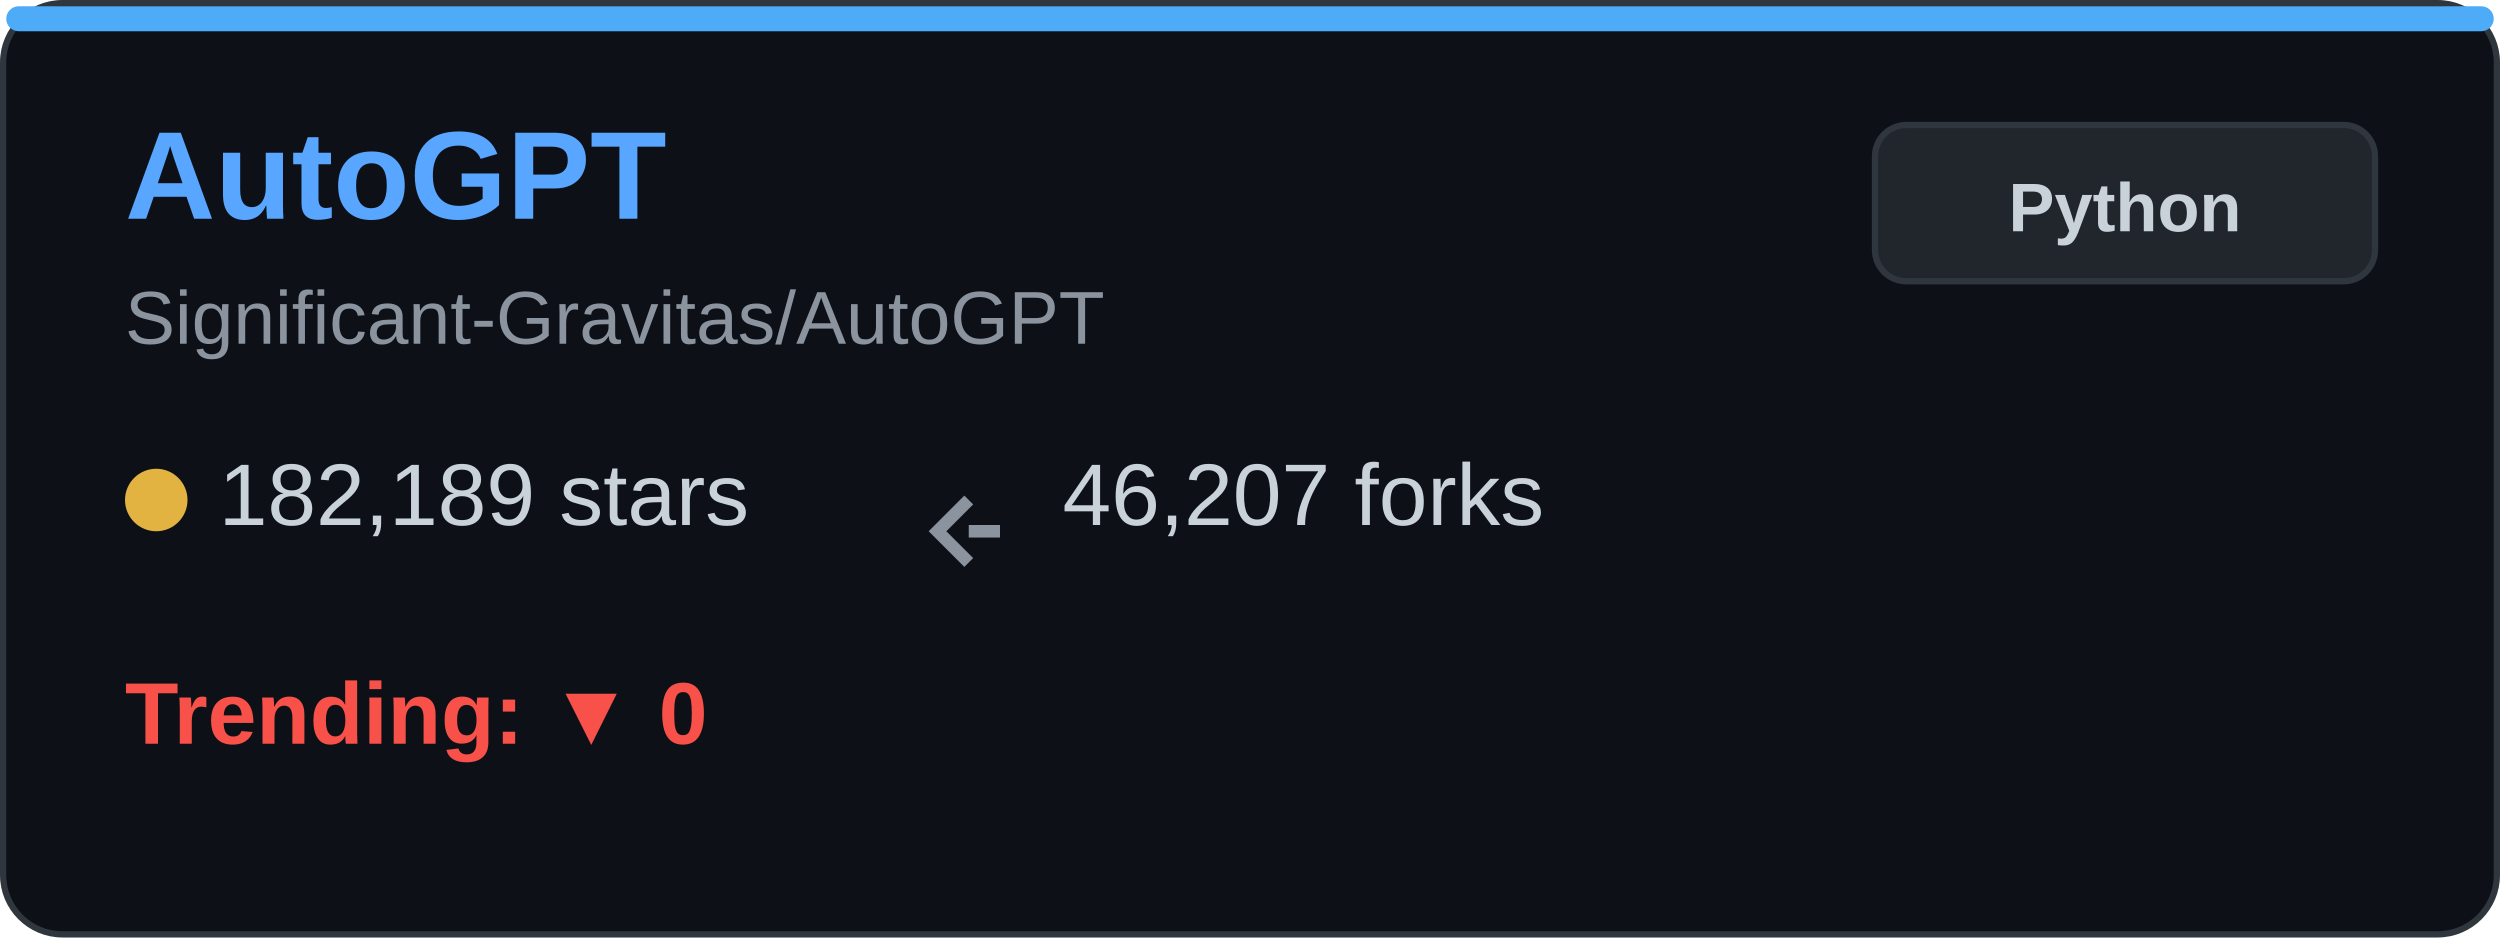
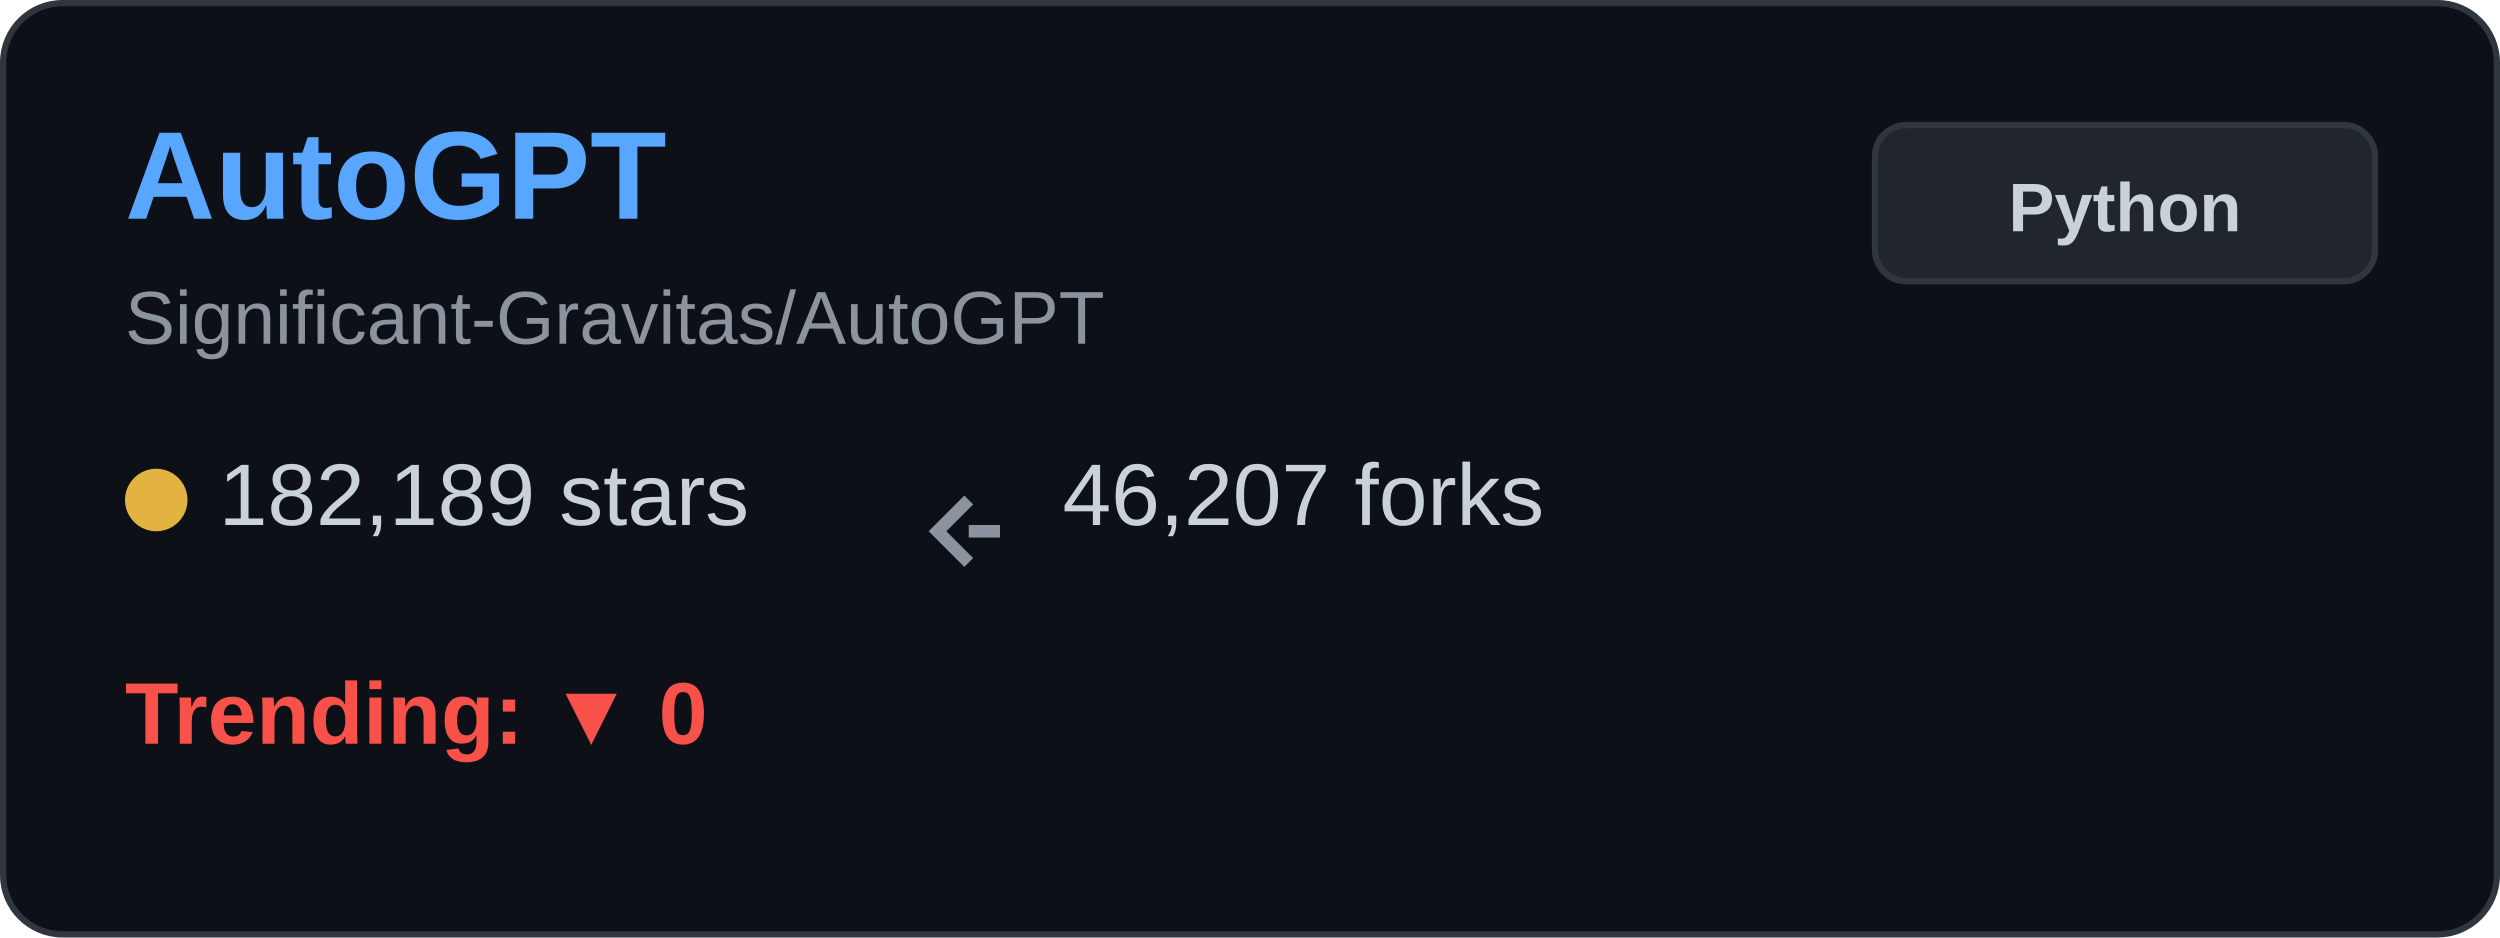
<svg xmlns="http://www.w3.org/2000/svg" width="400" height="150" viewBox="0 0 400 150" fill="none">
  <rect x="0.5" y="0.5" width="399" height="149" rx="9.5" fill="#0d1117" stroke="#30363d" />
-   <rect x="1" y="1" width="398" height="4" rx="2" fill="#4dabf7" />
  <text x="20" y="35" font-family="Arial, sans-serif" font-size="20" font-weight="bold" fill="#58a6ff">AutoGPT</text>
  <text x="20" y="55" font-family="Arial, sans-serif" font-size="12" fill="#8b949e">Significant-Gravitas/AutoGPT</text>
  <g transform="translate(20, 80)">
    <circle cx="5" cy="0" r="5" fill="#e3b341" />
    <text x="15" y="4" font-family="Arial, sans-serif" font-size="14" fill="#c9d1d9">182,189 stars</text>
  </g>
  <g transform="translate(150, 80)">
    <path d="M5 0 L0 5 L5 10 M5 5 L10 5" stroke="#8b949e" stroke-width="2" fill="none" />
    <text x="20" y="4" font-family="Arial, sans-serif" font-size="14" fill="#c9d1d9">46,207 forks</text>
  </g>
  <g transform="translate(20, 115)">
    <text x="0" y="4" font-family="Arial, sans-serif" font-size="14" font-weight="bold" fill="#f85149">Trending: ▼ 0</text>
  </g>
  <rect x="300" y="20" width="80" height="25" rx="5" fill="#21262d" stroke="#30363d" />
  <text x="340" y="37" font-family="Arial, sans-serif" font-size="11" font-weight="bold" fill="#c9d1d9" text-anchor="middle">Python</text>
</svg>
